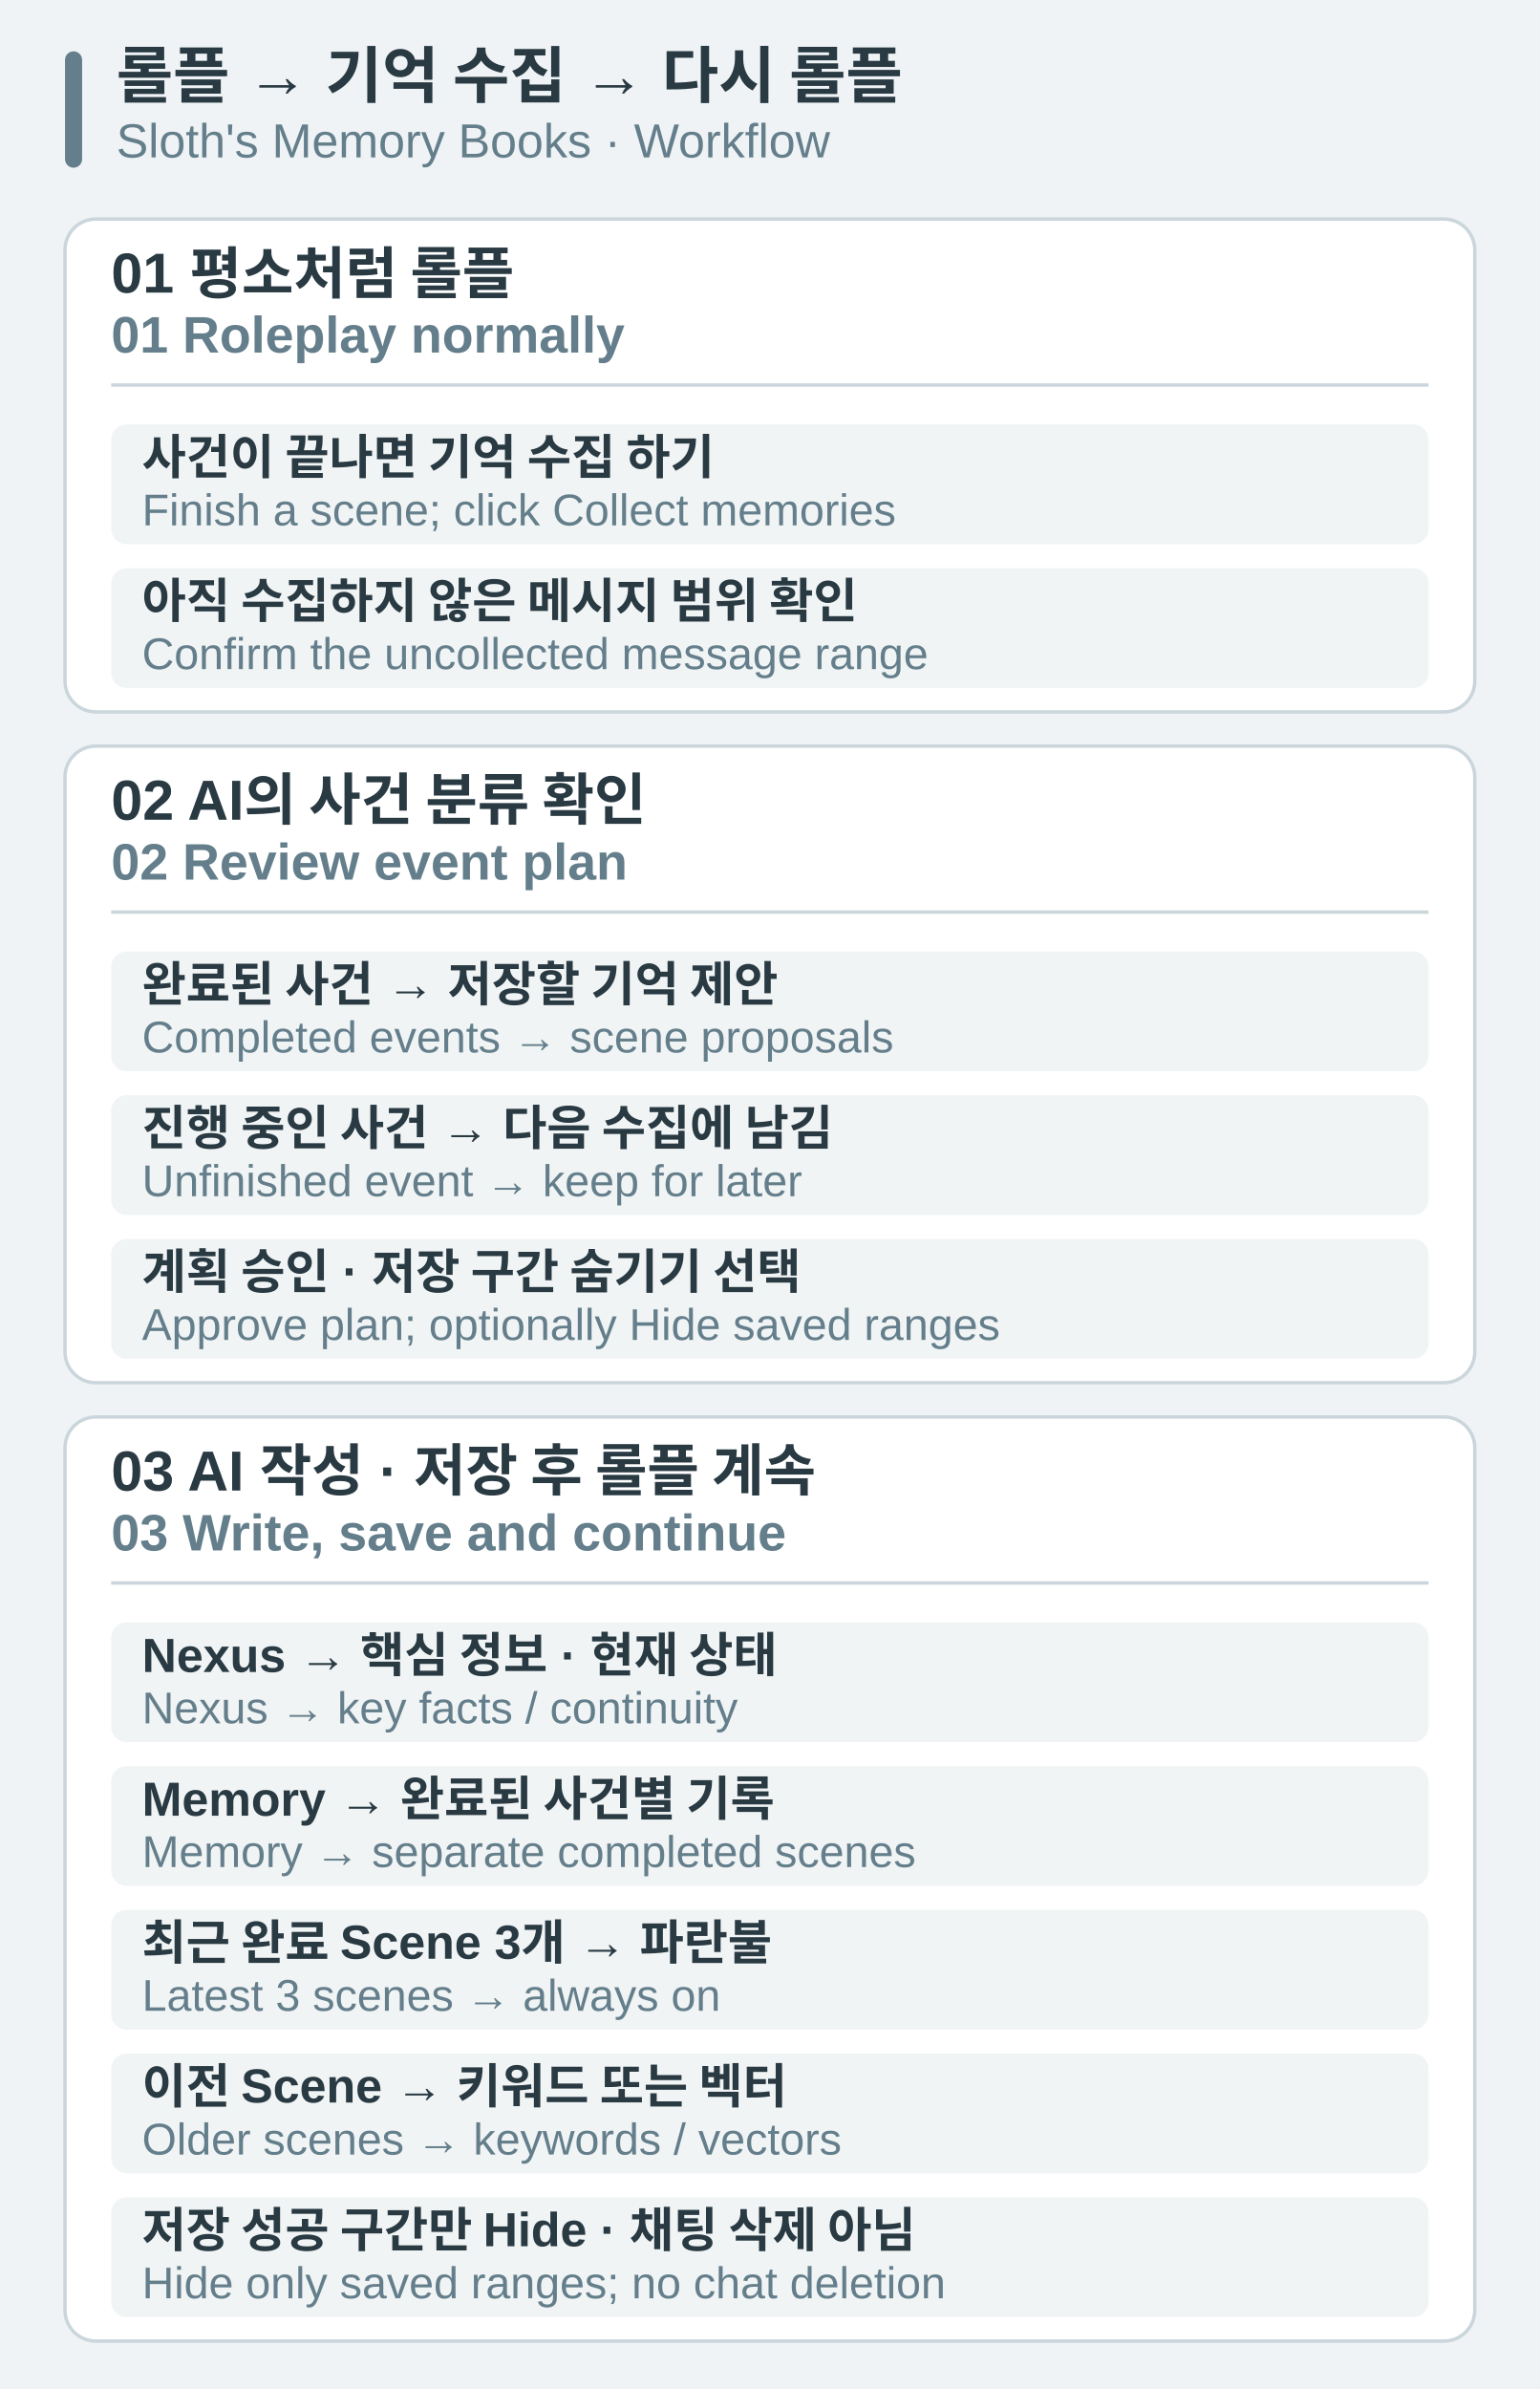
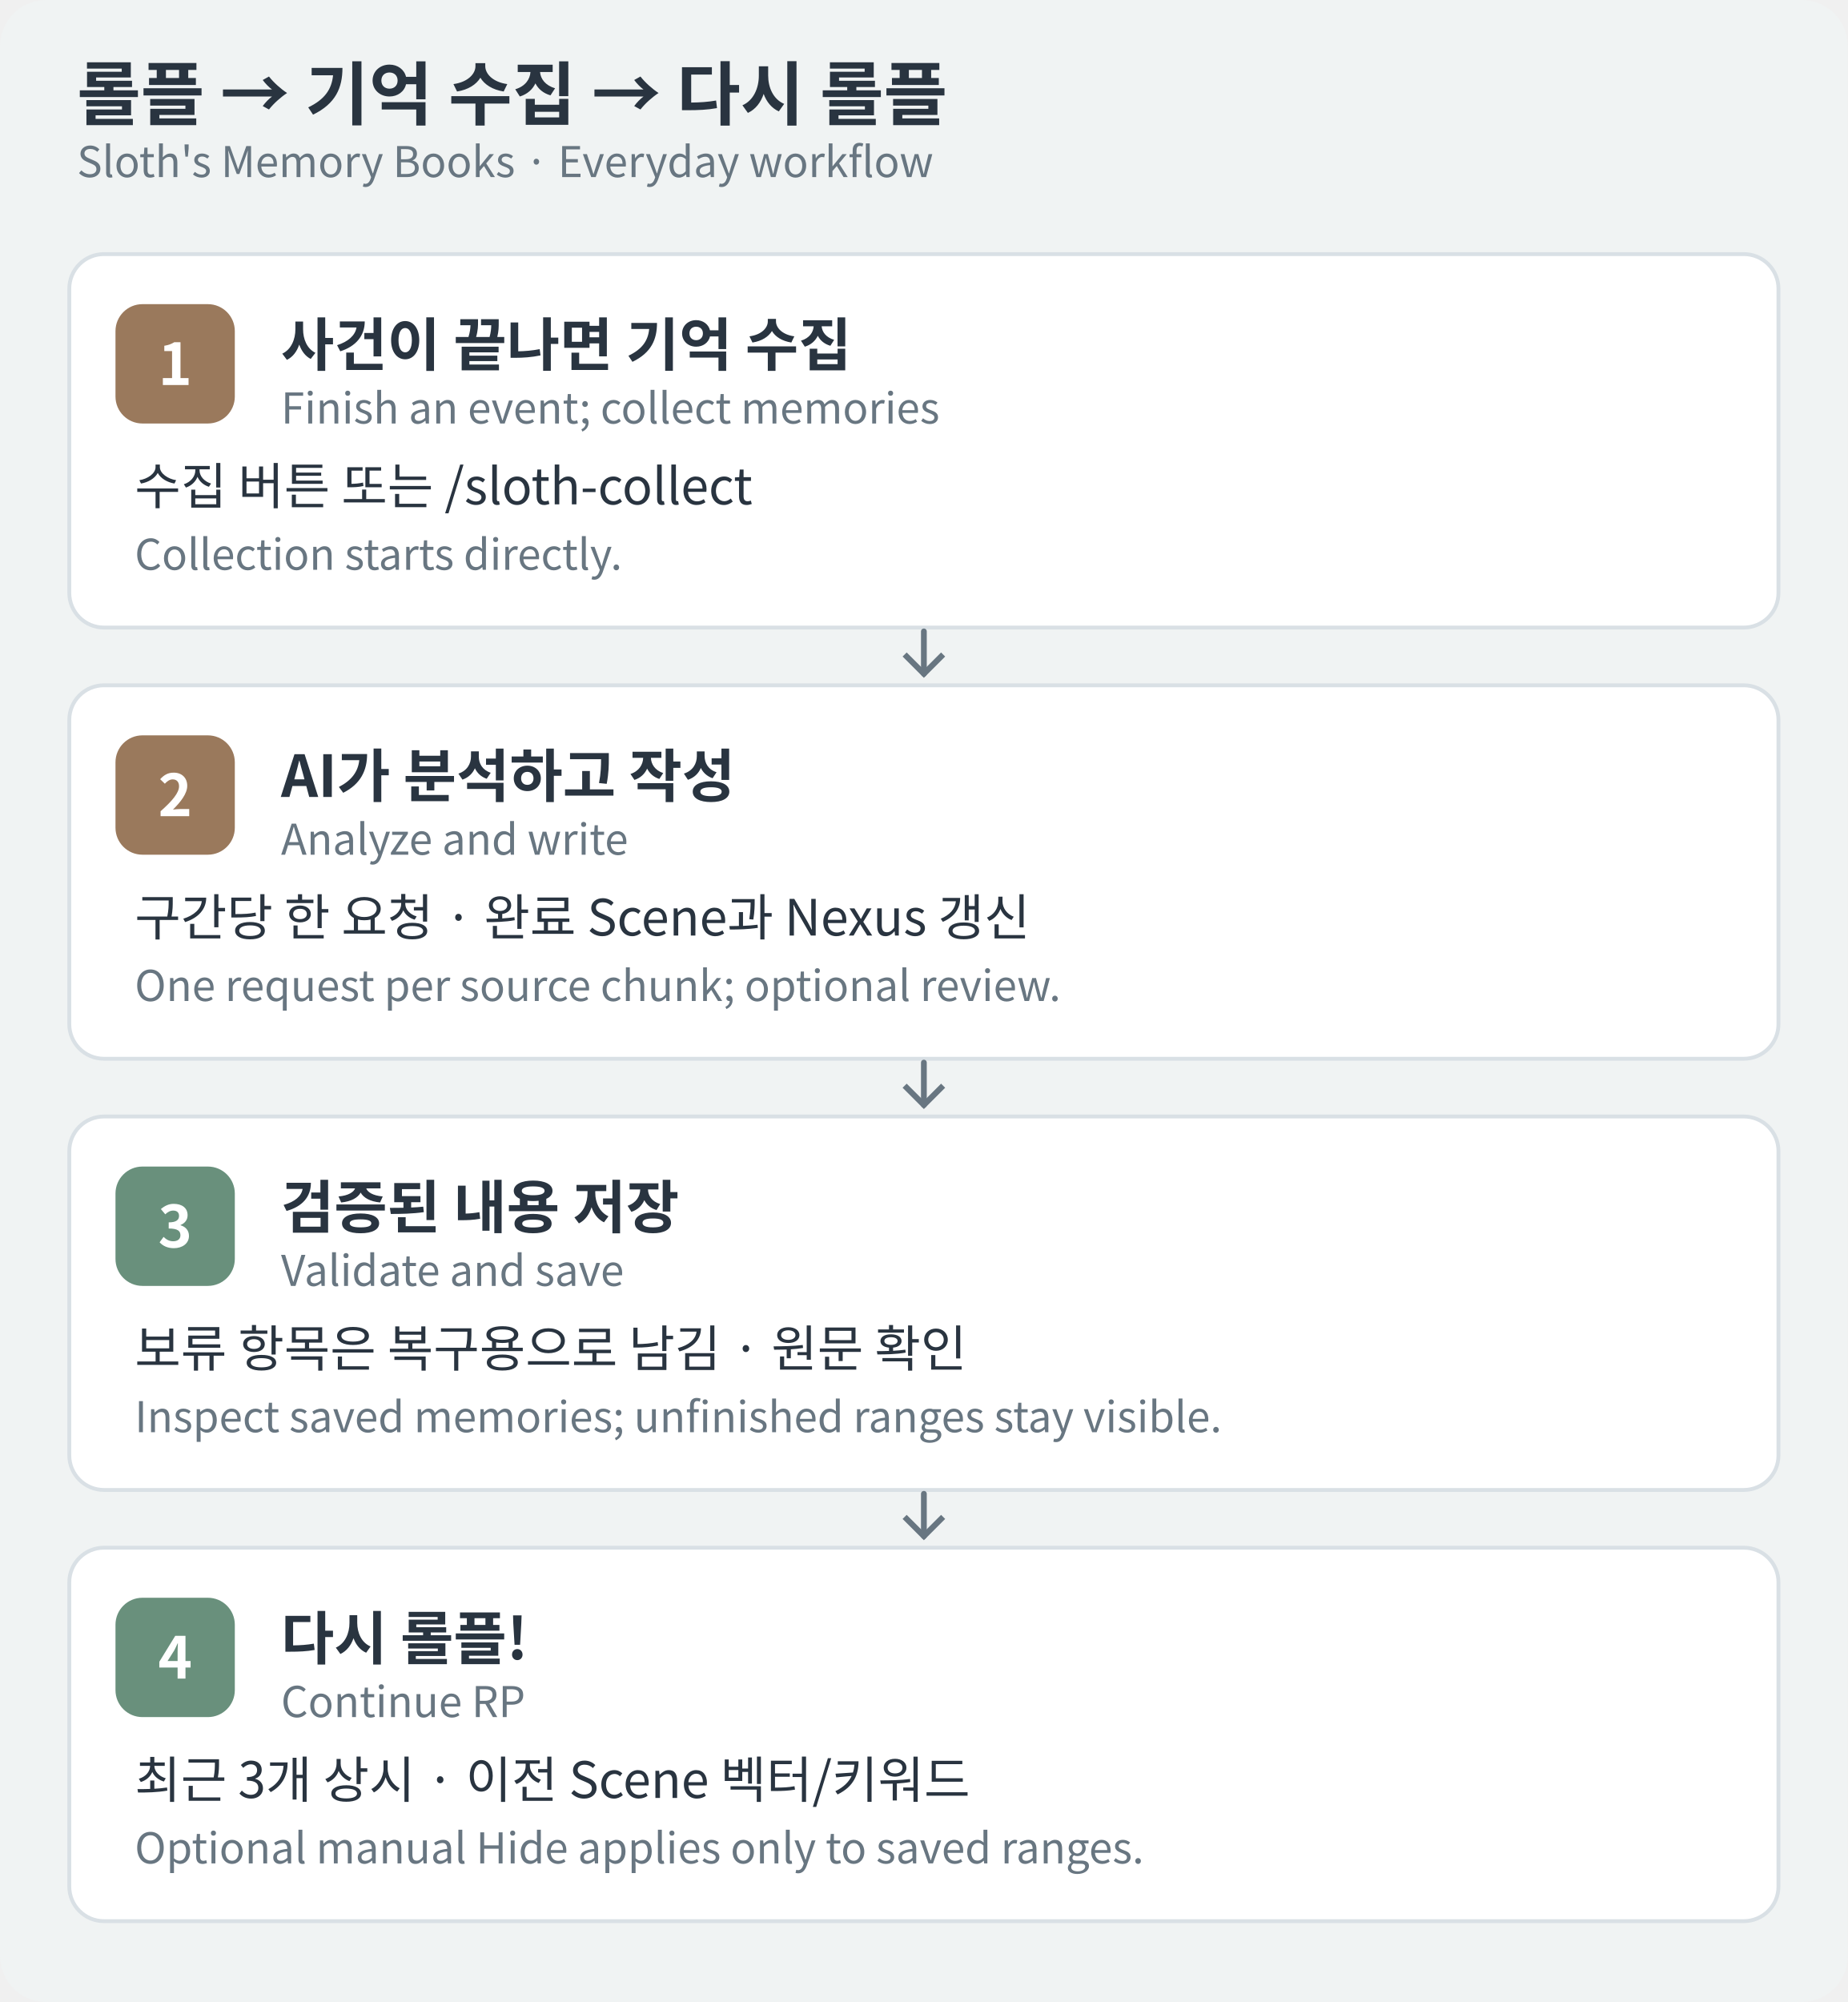
- <svg xmlns="http://www.w3.org/2000/svg" width="900" height="1396" viewBox="0 0 900 1396" font-family="Arial,'Noto Sans KR','Apple SD Gothic Neo','Malgun Gothic',sans-serif" role="img" aria-label="Memory Books / Workflow">
-   <rect width="900" height="1396" fill="#eff3f5" />
-   <rect x="38" y="30" width="10" height="68" rx="5" fill="#647f8b" />
-   <text x="68" y="57" font-size="36" fill="#293a43" font-weight="600">롤플 → 기억 수집 → 다시 롤플</text>
-   <text x="68" y="92" font-size="28" fill="#647f8b" font-weight="400">Sloth's Memory Books · Workflow</text>
-   <rect x="38" y="128" width="824" height="288" rx="18" fill="#fff" stroke="#cbd6dc" stroke-width="2" />
-   <text x="65" y="171" font-size="33" fill="#293a43" font-weight="600">01 평소처럼 롤플</text>
-   <text x="65" y="206" font-size="30" fill="#647f8b" font-weight="600">01 Roleplay normally</text>
-   <path d="M65 225H835" stroke="#cbd6dc" stroke-width="2" />
-   <rect x="65" y="248" width="770" height="70" rx="9" fill="#f1f4f5" />
-   <text x="83" y="277" font-size="28" fill="#293a43" font-weight="600">사건이 끝나면 기억 수집 하기</text>
-   <text x="83" y="307" font-size="26" fill="#647f8b" font-weight="400">Finish a scene; click Collect memories</text>
-   <rect x="65" y="332" width="770" height="70" rx="9" fill="#f1f4f5" />
-   <text x="83" y="361" font-size="28" fill="#293a43" font-weight="600">아직 수집하지 않은 메시지 범위 확인</text>
-   <text x="83" y="391" font-size="26" fill="#647f8b" font-weight="400">Confirm the uncollected message range</text>
-   <rect x="38" y="436" width="824" height="372" rx="18" fill="#fff" stroke="#cbd6dc" stroke-width="2" />
-   <text x="65" y="479" font-size="33" fill="#293a43" font-weight="600">02 AI의 사건 분류 확인</text>
-   <text x="65" y="514" font-size="30" fill="#647f8b" font-weight="600">02 Review event plan</text>
-   <path d="M65 533H835" stroke="#cbd6dc" stroke-width="2" />
-   <rect x="65" y="556" width="770" height="70" rx="9" fill="#f1f4f5" />
-   <text x="83" y="585" font-size="28" fill="#293a43" font-weight="600">완료된 사건 → 저장할 기억 제안</text>
-   <text x="83" y="615" font-size="26" fill="#647f8b" font-weight="400">Completed events → scene proposals</text>
-   <rect x="65" y="640" width="770" height="70" rx="9" fill="#f1f4f5" />
-   <text x="83" y="669" font-size="28" fill="#293a43" font-weight="600">진행 중인 사건 → 다음 수집에 남김</text>
-   <text x="83" y="699" font-size="26" fill="#647f8b" font-weight="400">Unfinished event → keep for later</text>
-   <rect x="65" y="724" width="770" height="70" rx="9" fill="#f1f4f5" />
-   <text x="83" y="753" font-size="28" fill="#293a43" font-weight="600">계획 승인 · 저장 구간 숨기기 선택</text>
-   <text x="83" y="783" font-size="26" fill="#647f8b" font-weight="400">Approve plan; optionally Hide saved ranges</text>
-   <rect x="38" y="828" width="824" height="540" rx="18" fill="#fff" stroke="#cbd6dc" stroke-width="2" />
-   <text x="65" y="871" font-size="33" fill="#293a43" font-weight="600">03 AI 작성 · 저장 후 롤플 계속</text>
-   <text x="65" y="906" font-size="30" fill="#647f8b" font-weight="600">03 Write, save and continue</text>
-   <path d="M65 925H835" stroke="#cbd6dc" stroke-width="2" />
-   <rect x="65" y="948" width="770" height="70" rx="9" fill="#f1f4f5" />
-   <text x="83" y="977" font-size="28" fill="#293a43" font-weight="600">Nexus → 핵심 정보 · 현재 상태</text>
-   <text x="83" y="1007" font-size="26" fill="#647f8b" font-weight="400">Nexus → key facts / continuity</text>
-   <rect x="65" y="1032" width="770" height="70" rx="9" fill="#f1f4f5" />
-   <text x="83" y="1061" font-size="28" fill="#293a43" font-weight="600">Memory → 완료된 사건별 기록</text>
-   <text x="83" y="1091" font-size="26" fill="#647f8b" font-weight="400">Memory → separate completed scenes</text>
-   <rect x="65" y="1116" width="770" height="70" rx="9" fill="#f1f4f5" />
-   <text x="83" y="1145" font-size="28" fill="#293a43" font-weight="600">최근 완료 Scene 3개 → 파란불</text>
-   <text x="83" y="1175" font-size="26" fill="#647f8b" font-weight="400">Latest 3 scenes → always on</text>
-   <rect x="65" y="1200" width="770" height="70" rx="9" fill="#f1f4f5" />
-   <text x="83" y="1229" font-size="28" fill="#293a43" font-weight="600">이전 Scene → 키워드 또는 벡터</text>
-   <text x="83" y="1259" font-size="26" fill="#647f8b" font-weight="400">Older scenes → keywords / vectors</text>
-   <rect x="65" y="1284" width="770" height="70" rx="9" fill="#f1f4f5" />
-   <text x="83" y="1313" font-size="28" fill="#293a43" font-weight="600">저장 성공 구간만 Hide · 채팅 삭제 아님</text>
-   <text x="83" y="1343" font-size="26" fill="#647f8b" font-weight="400">Hide only saved ranges; no chat deletion</text>
+ <svg xmlns="http://www.w3.org/2000/svg" width="480" height="520" viewBox="0 0 480 520" role="img" aria-label="롤플 → 기억 수집 → 다시 롤플 / Sloth's Memory Books · Everyday workflow">
+   <style>text{font-family:'Noto Sans CJK KR','Noto Sans KR','Malgun Gothic','Apple SD Gothic Neo',Arial,sans-serif}</style>
+   <rect x="0" y="0" width="480" height="520" rx="12" fill="#f0f3f3" stroke="none" />
+   <text x="20" y="31" font-size="18" font-weight="600" fill="#293440" text-anchor="start">롤플 → 기억 수집 → 다시 롤플</text>
+   <text x="20" y="46" font-size="11" font-weight="400" fill="#687681" text-anchor="start">Sloth's Memory Books · Everyday workflow</text>
+   <rect x="18" y="66" width="444" height="97" rx="9" fill="#fff" stroke="#d9e0e5" />
+   <rect x="30" y="79" width="31" height="31" rx="7" fill="#9a795c" stroke="none" />
+   <text x="45.5" y="100" font-size="15" font-weight="650" fill="#fff" text-anchor="middle">1</text>
+   <text x="73" y="95" font-size="15" font-weight="600" fill="#293440" text-anchor="start">사건이 끝나면 기억 수집</text>
+   <text x="73" y="110" font-size="11" font-weight="400" fill="#687681" text-anchor="start">Finish an event; collect memories</text>
+   <text x="35" y="131" font-size="13" font-weight="500" fill="#293440" text-anchor="start">수집 버튼 또는 /sloth-collect</text>
+   <text x="35" y="148" font-size="11" font-weight="400" fill="#687681" text-anchor="start">Collection starts directly.</text>
+   <path d="M240 164L240 175" stroke="#687681" stroke-width="1.5" fill="none" stroke-linecap="round" />
+   <path d="M235 170L240 175L245 170" fill="none" stroke="#687681" stroke-width="1.5" />
+   <rect x="18" y="178" width="444" height="97" rx="9" fill="#fff" stroke="#d9e0e5" />
+   <rect x="30" y="191" width="31" height="31" rx="7" fill="#9a795c" stroke="none" />
+   <text x="45.5" y="212" font-size="15" font-weight="650" fill="#fff" text-anchor="middle">2</text>
+   <text x="73" y="207" font-size="15" font-weight="600" fill="#293440" text-anchor="start">AI가 분석하고 작성</text>
+   <text x="73" y="222" font-size="11" font-weight="400" fill="#687681" text-anchor="start">Analyze and write</text>
+   <text x="35" y="243" font-size="13" font-weight="500" fill="#293440" text-anchor="start">구간당 한 요청 · 완료 Scene과 Nexus 갱신</text>
+   <text x="35" y="260" font-size="11" font-weight="400" fill="#687681" text-anchor="start">One request per source chunk; optional review.</text>
+   <path d="M240 276L240 287" stroke="#687681" stroke-width="1.5" fill="none" stroke-linecap="round" />
+   <path d="M235 282L240 287L245 282" fill="none" stroke="#687681" stroke-width="1.5" />
+   <rect x="18" y="290" width="444" height="97" rx="9" fill="#fff" stroke="#d9e0e5" />
+   <rect x="30" y="303" width="31" height="31" rx="7" fill="#69907c" stroke="none" />
+   <text x="45.5" y="324" font-size="15" font-weight="650" fill="#fff" text-anchor="middle">3</text>
+   <text x="73" y="319" font-size="15" font-weight="600" fill="#293440" text-anchor="start">검증된 내용 저장</text>
+   <text x="73" y="334" font-size="11" font-weight="400" fill="#687681" text-anchor="start">Validate and save</text>
+   <text x="35" y="355" font-size="13" font-weight="500" fill="#293440" text-anchor="start">보류 항목은 복구용으로 남김 · 원문 확인</text>
+   <text x="35" y="372" font-size="11" font-weight="400" fill="#687681" text-anchor="start">Inspect saved memories; unfinished ranges stay visible.</text>
+   <path d="M240 388L240 399" stroke="#687681" stroke-width="1.5" fill="none" stroke-linecap="round" />
+   <path d="M235 394L240 399L245 394" fill="none" stroke="#687681" stroke-width="1.5" />
+   <rect x="18" y="402" width="444" height="97" rx="9" fill="#fff" stroke="#d9e0e5" />
+   <rect x="30" y="415" width="31" height="31" rx="7" fill="#69907c" stroke="none" />
+   <text x="45.5" y="436" font-size="15" font-weight="650" fill="#fff" text-anchor="middle">4</text>
+   <text x="73" y="431" font-size="15" font-weight="600" fill="#293440" text-anchor="start">다시 롤플!</text>
+   <text x="73" y="446" font-size="11" font-weight="400" fill="#687681" text-anchor="start">Continue RP</text>
+   <text x="35" y="467" font-size="13" font-weight="500" fill="#293440" text-anchor="start">최근 3개 상시 · 이전 Scene 벡터/키워드</text>
+   <text x="35" y="484" font-size="11" font-weight="400" fill="#687681" text-anchor="start">Optional manual Hide applies only to saved ranges.</text>
</svg>
